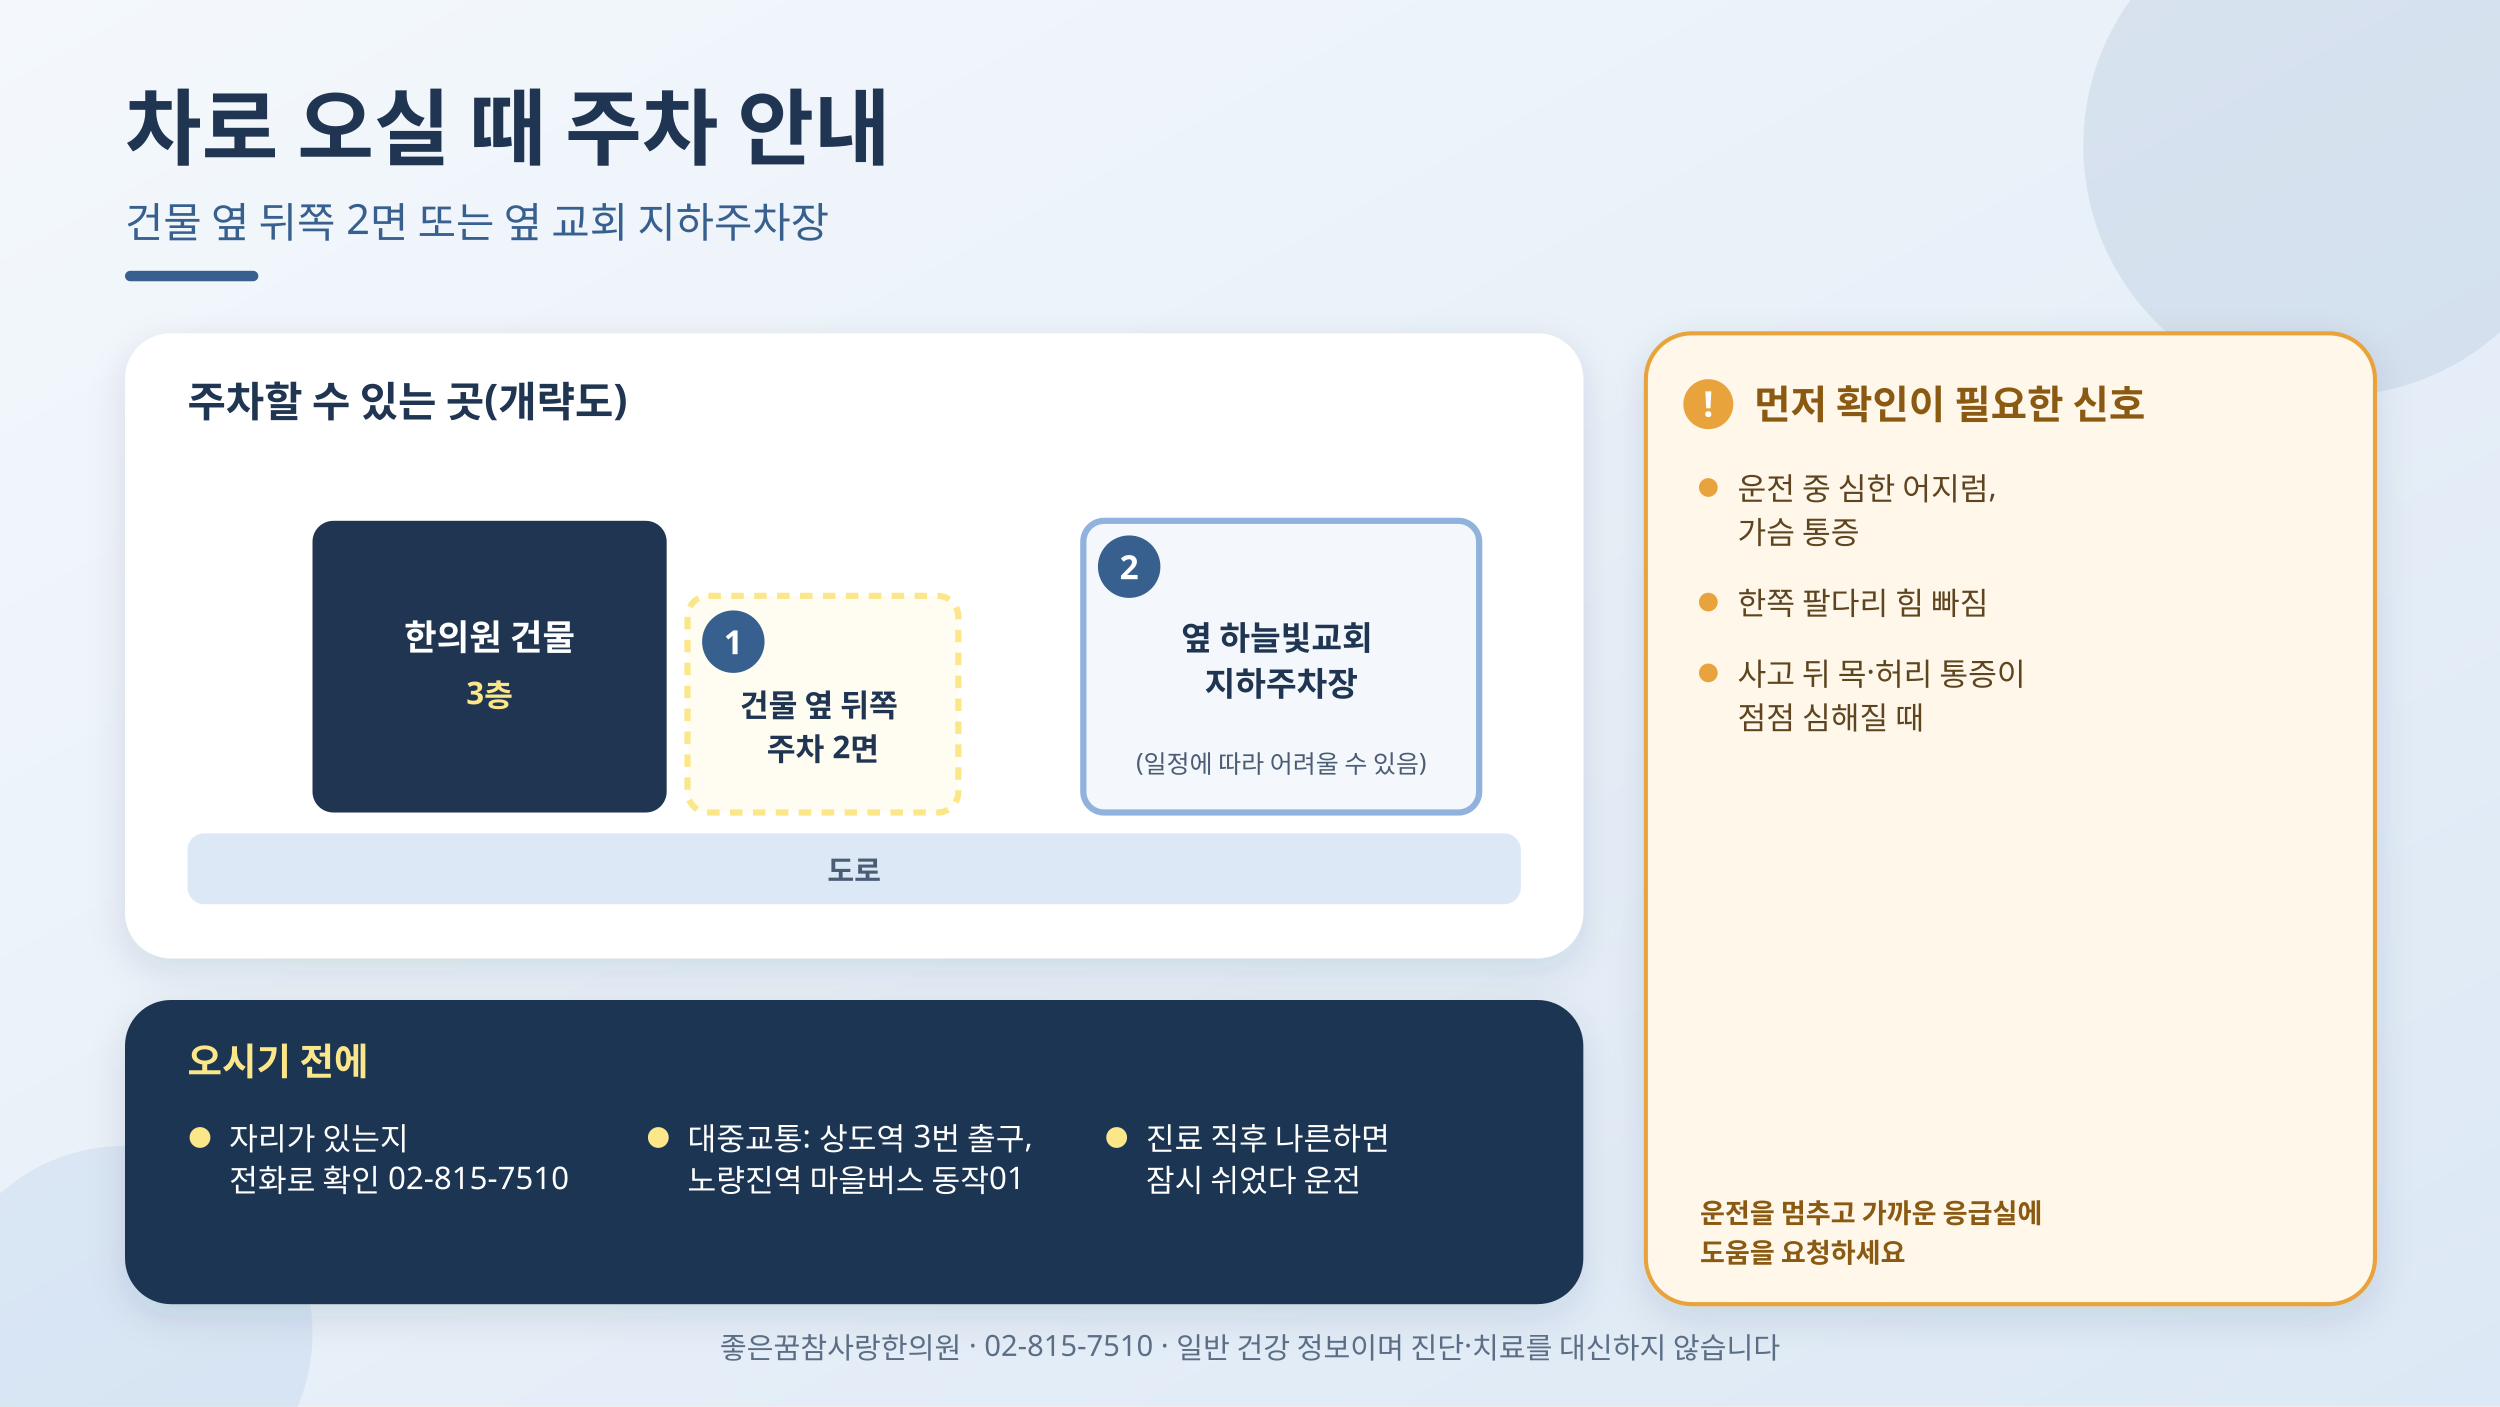
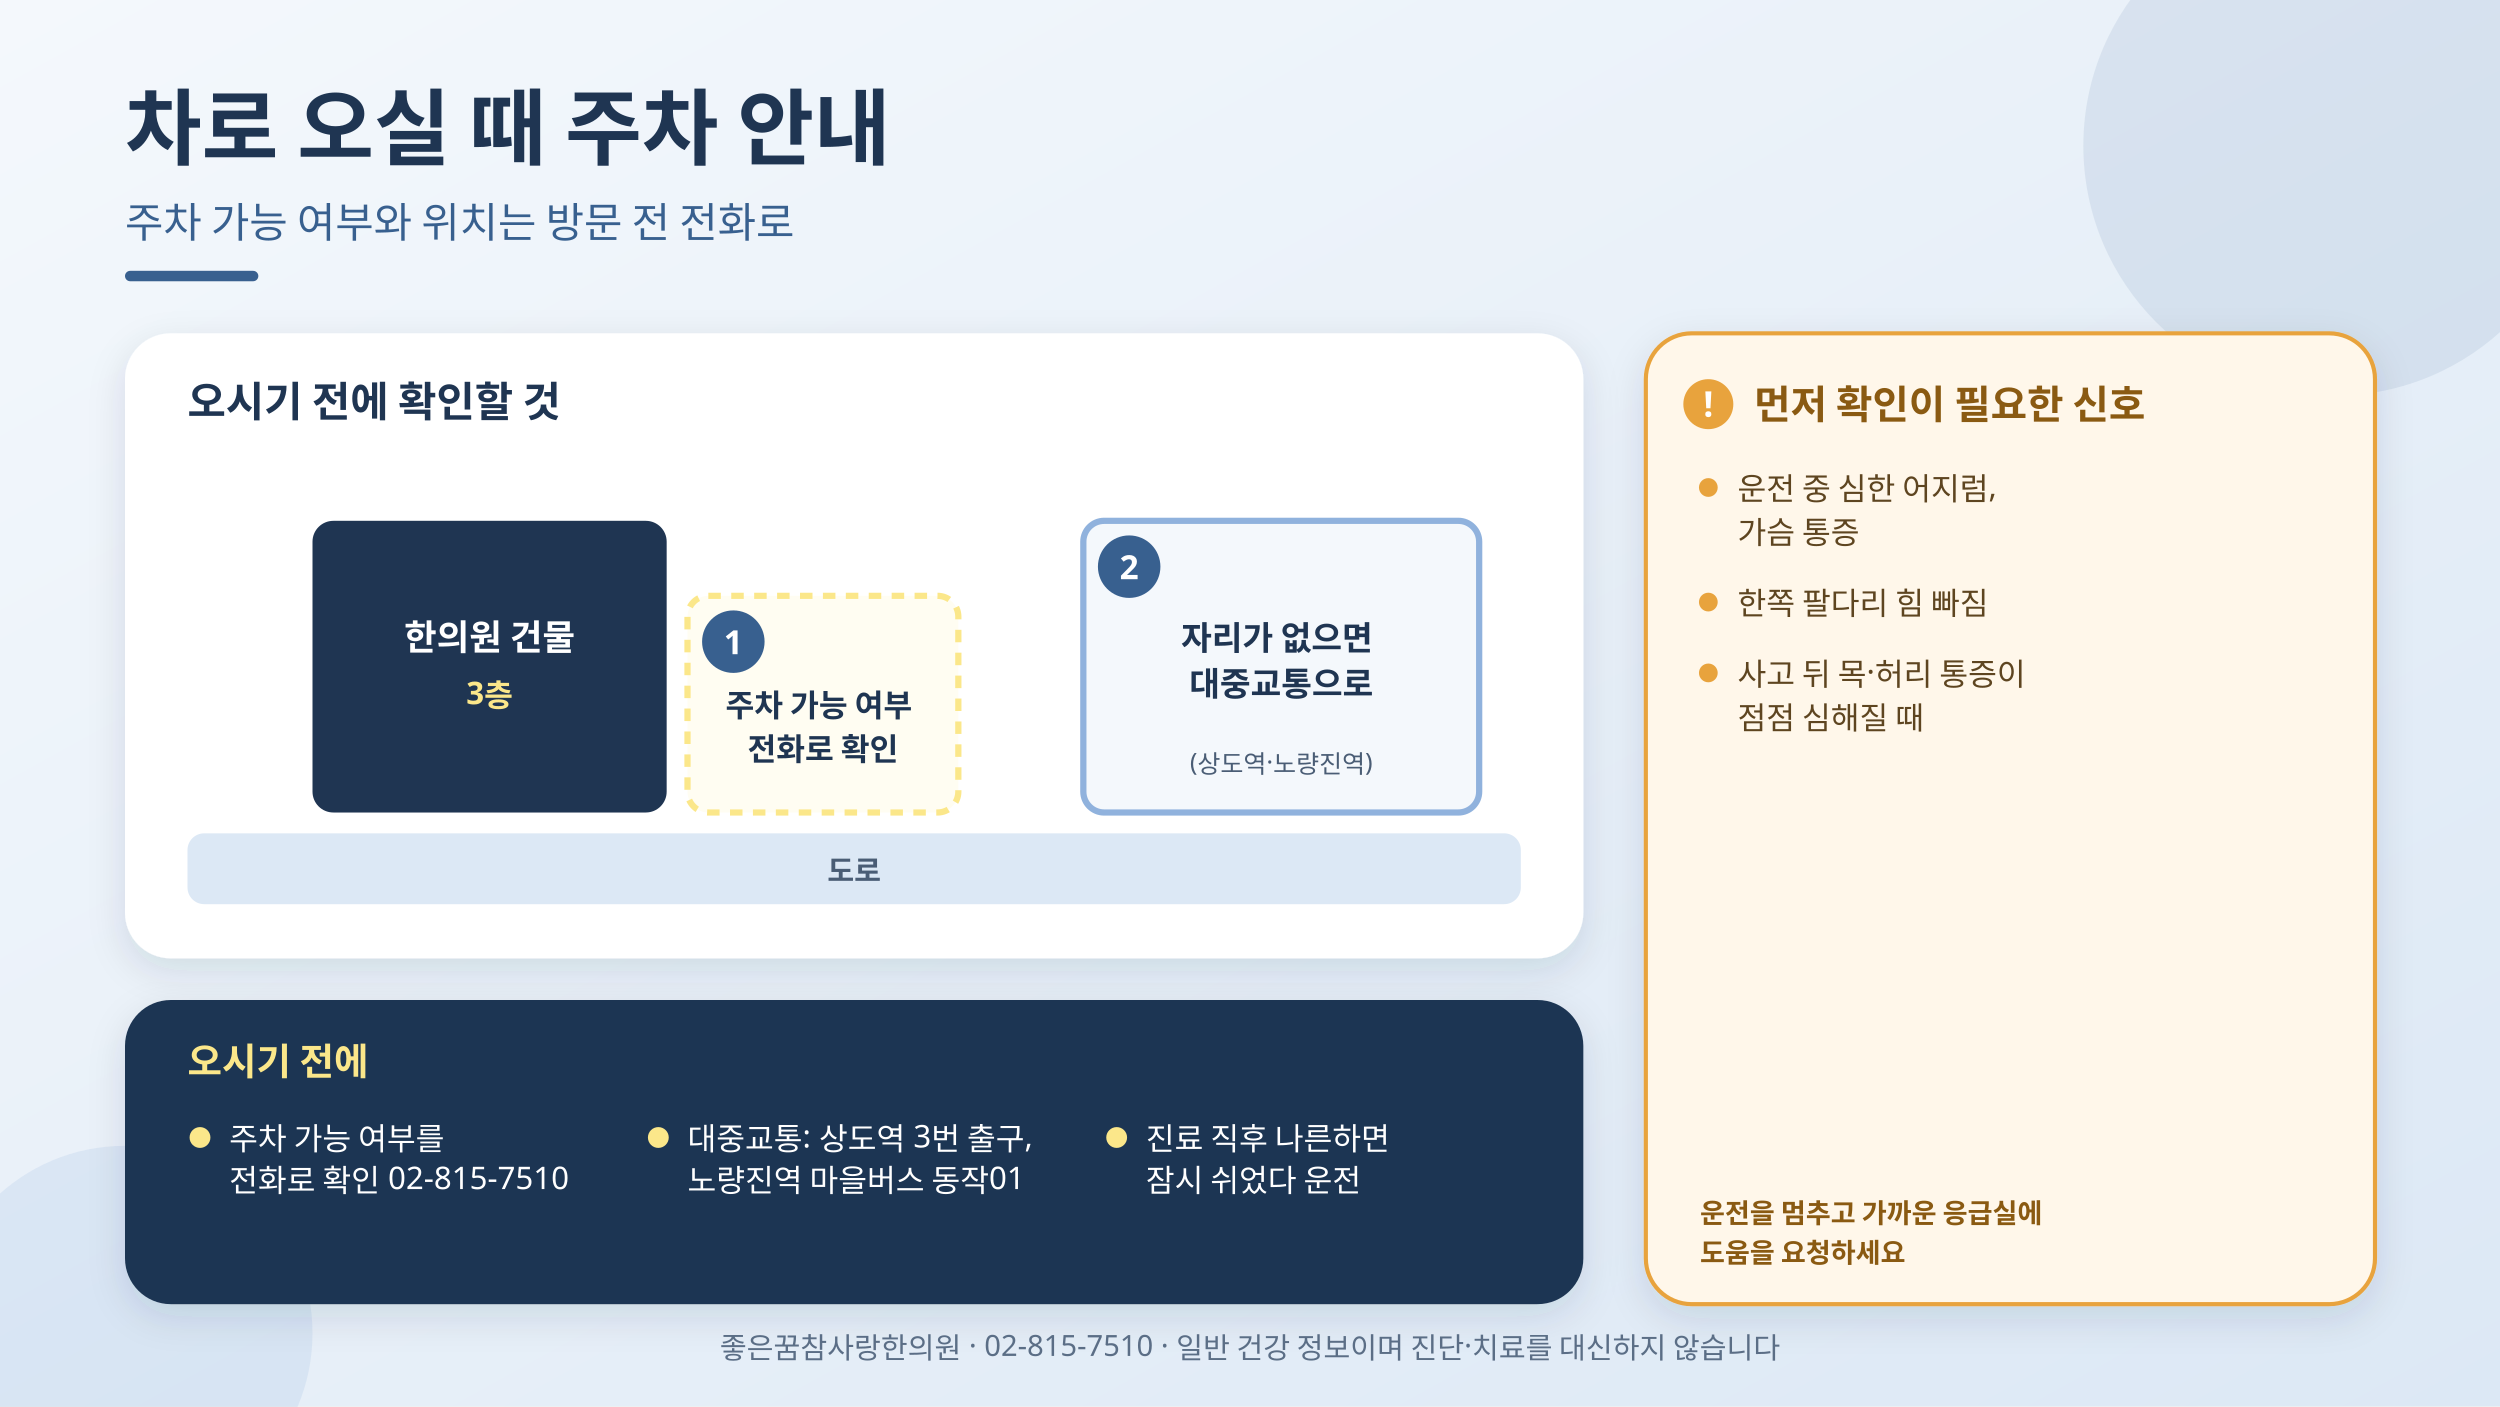
<svg xmlns="http://www.w3.org/2000/svg" viewBox="0 0 1200 675" width="1200" height="675">
  <defs>
    <linearGradient id="bg" x1="0" y1="0" x2="1" y2="1">
      <stop offset="0" stop-color="#F4F8FC" />
      <stop offset="1" stop-color="#DCE8F5" />
    </linearGradient>
    <filter id="sh" x="-10%" y="-10%" width="120%" height="130%">
      <feDropShadow dx="0" dy="6" stdDeviation="9" flood-color="#1F3552" flood-opacity="0.12" />
    </filter>
  </defs>
  <rect width="1200" height="675" fill="url(#bg)" />
  <circle cx="1120" cy="70" r="120" fill="#38608F" opacity="0.10" />
  <circle cx="60" cy="640" r="90" fill="#90B2DD" opacity="0.18" />
  <text x="60" y="76" font-family="'Nanum Myeongjo','Noto Serif KR','Malgun Gothic',serif" font-size="40" font-weight="800" fill="#1F3552" text-anchor="start">
    <tspan x="60" dy="0">차로 오실 때 주차 안내</tspan>
  </text>
  <text x="60" y="114" font-family="'Noto Sans KR','Malgun Gothic','Apple SD Gothic Neo',sans-serif" font-size="20" font-weight="400" fill="#38608F" text-anchor="start">
-     <tspan x="60" dy="0">건물 옆 뒤쪽 2면 또는 옆 교회 지하주차장</tspan>
+     <tspan x="60" dy="0">주차 가능 여부와 위치는 방문 전 전화로</tspan>
  </text>
  <rect x="60" y="130" width="64" height="5" rx="2.5" fill="#38608F" />
  <rect x="60" y="160" width="700" height="300" rx="22" fill="#FFFFFF" filter="url(#sh)" />
  <text x="90" y="200" font-family="'Noto Sans KR','Malgun Gothic','Apple SD Gothic Neo',sans-serif" font-size="20" font-weight="800" fill="#1F3552" text-anchor="start">
-     <tspan x="90" dy="0">주차할 수 있는 곳(개략도)</tspan>
+     <tspan x="90" dy="0">오시기 전에 확인할 것</tspan>
  </text>
  <rect x="90" y="400" width="640" height="34" rx="8" fill="#DCE8F5" />
  <text x="410" y="423" font-family="'Noto Sans KR','Malgun Gothic','Apple SD Gothic Neo',sans-serif" font-size="14" font-weight="600" fill="#4A5D75" text-anchor="middle">
    <tspan x="410" dy="0">도로</tspan>
  </text>
  <rect x="150" y="250" width="170" height="140" rx="10" fill="#1F3552" />
  <text x="235" y="312" font-family="'Noto Sans KR','Malgun Gothic','Apple SD Gothic Neo',sans-serif" font-size="17" font-weight="800" fill="#FFFFFF" text-anchor="middle">
    <tspan x="235" dy="0">한의원 건물</tspan>
  </text>
  <text x="235" y="338" font-family="'Noto Sans KR','Malgun Gothic','Apple SD Gothic Neo',sans-serif" font-size="15" font-weight="600" fill="#FBE78A" text-anchor="middle">
    <tspan x="235" dy="0">3층</tspan>
  </text>
  <rect x="330" y="286" width="130" height="104" rx="10" fill="#FFFDF2" stroke="#FBE78A" stroke-width="3" stroke-dasharray="6 5" />
  <circle cx="352" cy="308" r="15" fill="#38608F" />
  <text x="352" y="314" font-family="'Noto Sans KR','Malgun Gothic','Apple SD Gothic Neo',sans-serif" font-size="16" font-weight="800" fill="#FFFFFF" text-anchor="middle">
    <tspan x="352" dy="0">1</tspan>
  </text>
  <text x="395" y="344" font-family="'Noto Sans KR','Malgun Gothic','Apple SD Gothic Neo',sans-serif" font-size="15" font-weight="700" fill="#1F3552" text-anchor="middle">
-     <tspan x="395" dy="0">건물 옆 뒤쪽</tspan>
-     <tspan x="395" dy="21">주차 2면</tspan>
+     <tspan x="395" dy="0">주차 가능 여부</tspan>
+     <tspan x="395" dy="21">전화로 확인</tspan>
  </text>
  <rect x="520" y="250" width="190" height="140" rx="10" fill="#F4F8FC" stroke="#90B2DD" stroke-width="3" />
  <circle cx="542" cy="272" r="15" fill="#38608F" />
  <text x="542" y="278" font-family="'Noto Sans KR','Malgun Gothic','Apple SD Gothic Neo',sans-serif" font-size="16" font-weight="800" fill="#FFFFFF" text-anchor="middle">
    <tspan x="542" dy="0">2</tspan>
  </text>
  <text x="615" y="312" font-family="'Noto Sans KR','Malgun Gothic','Apple SD Gothic Neo',sans-serif" font-size="16" font-weight="700" fill="#1F3552" text-anchor="middle">
-     <tspan x="615" dy="0">옆 하늘빛교회</tspan>
-     <tspan x="615" dy="22">지하주차장</tspan>
+     <tspan x="615" dy="0">자리가 없으면</tspan>
+     <tspan x="615" dy="22">대중교통으로</tspan>
  </text>
  <text x="615" y="370" font-family="'Noto Sans KR','Malgun Gothic','Apple SD Gothic Neo',sans-serif" font-size="12" font-weight="500" fill="#4A5D75" text-anchor="middle">
-     <tspan x="615" dy="0">(일정에 따라 어려울 수 있음)</tspan>
+     <tspan x="615" dy="0">(상도역·노량진역)</tspan>
  </text>
  <rect x="60" y="480" width="700" height="146" rx="22" fill="#1F3552" filter="url(#sh)" />
  <text x="90" y="516" font-family="'Noto Sans KR','Malgun Gothic','Apple SD Gothic Neo',sans-serif" font-size="18" font-weight="800" fill="#FBE78A" text-anchor="start">
    <tspan x="90" dy="0">오시기 전에</tspan>
  </text>
  <circle cx="96.0" cy="546" r="5" fill="#FBE78A" />
  <text x="110.0" y="552" font-family="'Noto Sans KR','Malgun Gothic','Apple SD Gothic Neo',sans-serif" font-size="15" font-weight="500" fill="#FFFFFF" text-anchor="start">
-     <tspan x="110.0" dy="0">자리가 있는지</tspan>
+     <tspan x="110.0" dy="0">주차 가능 여부를</tspan>
    <tspan x="110.0" dy="20">전화로 확인 02-815-7510</tspan>
  </text>
  <circle cx="316.0" cy="546" r="5" fill="#FBE78A" />
  <text x="330.0" y="552" font-family="'Noto Sans KR','Malgun Gothic','Apple SD Gothic Neo',sans-serif" font-size="15" font-weight="500" fill="#FFFFFF" text-anchor="start">
    <tspan x="330.0" dy="0">대중교통: 상도역 3번 출구,</tspan>
    <tspan x="330.0" dy="20">노량진역 마을버스 동작01</tspan>
  </text>
  <circle cx="536.0" cy="546" r="5" fill="#FBE78A" />
  <text x="550.0" y="552" font-family="'Noto Sans KR','Malgun Gothic','Apple SD Gothic Neo',sans-serif" font-size="15" font-weight="500" fill="#FFFFFF" text-anchor="start">
    <tspan x="550.0" dy="0">진료 직후 나른하면</tspan>
    <tspan x="550.0" dy="20">잠시 쉬었다 운전</tspan>
  </text>
  <rect x="790" y="160" width="350" height="466" rx="22" fill="#FFF7EA" stroke="#E8A33D" stroke-width="2" filter="url(#sh)" />
  <circle cx="820" cy="194" r="12" fill="#E8A33D" />
  <text x="820" y="200" font-family="'Noto Sans KR','Malgun Gothic','Apple SD Gothic Neo',sans-serif" font-size="17" font-weight="800" fill="#FFFFFF" text-anchor="middle">
    <tspan x="820" dy="0">!</tspan>
  </text>
  <text x="842" y="201" font-family="'Noto Sans KR','Malgun Gothic','Apple SD Gothic Neo',sans-serif" font-size="19" font-weight="800" fill="#8A5A12" text-anchor="start">
    <tspan x="842" dy="0">먼저 확인이 필요한 신호</tspan>
  </text>
  <circle cx="820" cy="234" r="4.5" fill="#E8A33D" />
  <text x="834" y="240" font-family="'Noto Sans KR','Malgun Gothic','Apple SD Gothic Neo',sans-serif" font-size="15" font-weight="500" fill="#5E4520" text-anchor="start">
    <tspan x="834" dy="0">운전 중 심한 어지럼,</tspan>
    <tspan x="834" dy="21">가슴 통증</tspan>
  </text>
  <circle cx="820" cy="289" r="4.5" fill="#E8A33D" />
  <text x="834" y="295" font-family="'Noto Sans KR','Malgun Gothic','Apple SD Gothic Neo',sans-serif" font-size="15" font-weight="500" fill="#5E4520" text-anchor="start">
    <tspan x="834" dy="0">한쪽 팔다리 힘 빠짐</tspan>
  </text>
  <circle cx="820" cy="323" r="4.5" fill="#E8A33D" />
  <text x="834" y="329" font-family="'Noto Sans KR','Malgun Gothic','Apple SD Gothic Neo',sans-serif" font-size="15" font-weight="500" fill="#5E4520" text-anchor="start">
    <tspan x="834" dy="0">사고 뒤 목·허리 통증이</tspan>
    <tspan x="834" dy="21">점점 심해질 때</tspan>
  </text>
  <text x="816" y="587" font-family="'Noto Sans KR','Malgun Gothic','Apple SD Gothic Neo',sans-serif" font-size="13" font-weight="700" fill="#8A5A12" text-anchor="start">
    <tspan x="816" dy="0">운전을 멈추고 가까운 응급실에</tspan>
    <tspan x="816" dy="19">도움을 요청하세요</tspan>
  </text>
  <text x="600" y="652" font-family="'Noto Sans KR','Malgun Gothic','Apple SD Gothic Neo',sans-serif" font-size="14" font-weight="400" fill="#5B6E86" text-anchor="middle">
    <tspan x="600" dy="0">좋은꿈참사랑한의원 · 02-815-7510 · 일반 건강 정보이며 진단·치료를 대신하지 않습니다</tspan>
  </text>
</svg>
